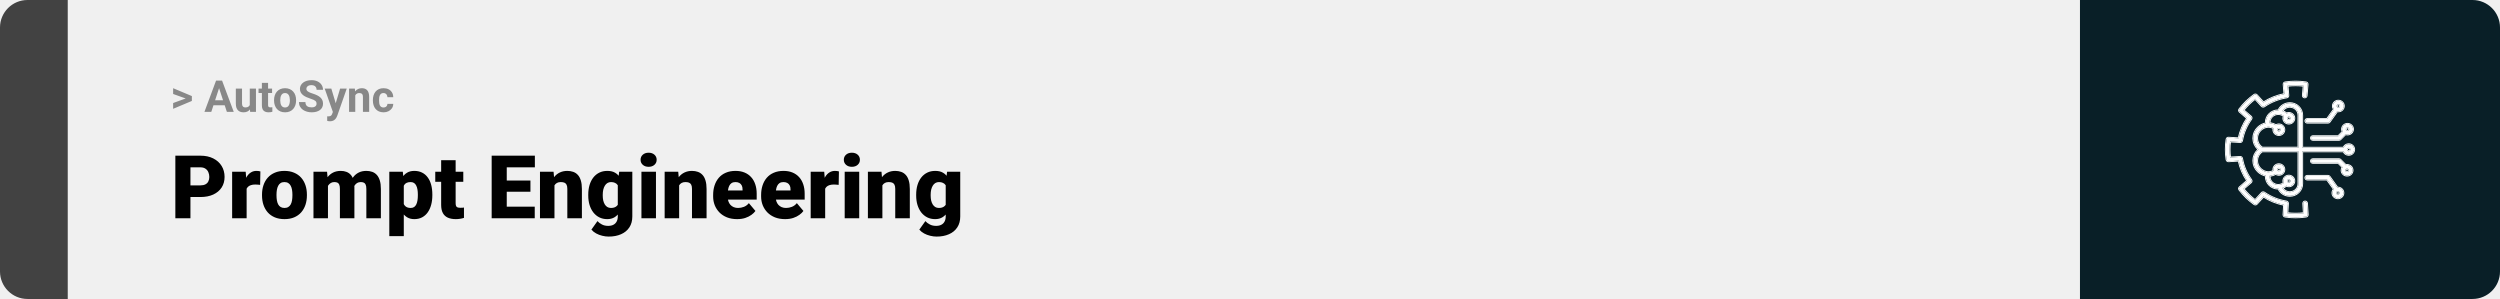
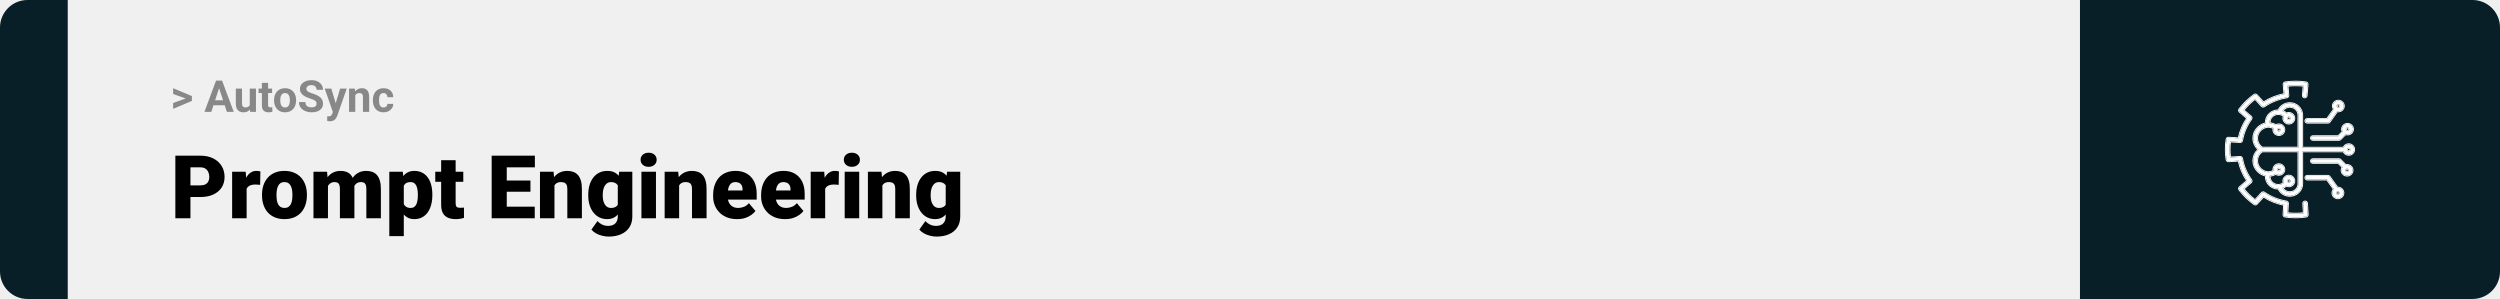
<svg xmlns="http://www.w3.org/2000/svg" width="1363" height="163" viewBox="0 0 1363 163" fill="none">
-   <path d="M0 15C0 6.716 6.716 0 15 0H37V163H15C6.716 163 0 156.284 0 148V15Z" fill="#424242" />
+   <path d="M0 15C0 6.716 6.716 0 15 0H37V163H15C6.716 163 0 156.284 0 148V15Z" fill="#091F27" />
  <rect width="1097" height="163" transform="translate(37)" fill="#F0F0F0" />
  <path d="M101.906 53.922L94.394 51.238V48.086L104.602 52.375V54.637L101.906 53.922ZM94.394 56.172L101.918 53.43L104.602 52.785V55.035L94.394 59.324V56.172ZM119.836 46.855L115.195 61H111.457L117.797 43.938H120.176L119.836 46.855ZM123.691 61L119.039 46.855L118.664 43.938H121.066L127.441 61H123.691ZM123.48 54.648V57.402H114.469V54.648H123.48ZM136.172 57.965V48.32H139.547V61H136.371L136.172 57.965ZM136.547 55.363L137.543 55.34C137.543 56.184 137.445 56.969 137.25 57.695C137.055 58.414 136.762 59.039 136.371 59.57C135.98 60.094 135.488 60.504 134.895 60.801C134.301 61.09 133.602 61.234 132.797 61.234C132.18 61.234 131.609 61.148 131.086 60.977C130.57 60.797 130.125 60.52 129.75 60.145C129.383 59.762 129.094 59.273 128.883 58.68C128.68 58.078 128.578 57.355 128.578 56.512V48.32H131.953V56.535C131.953 56.91 131.996 57.227 132.082 57.484C132.176 57.742 132.305 57.953 132.469 58.117C132.633 58.281 132.824 58.398 133.043 58.469C133.27 58.539 133.52 58.574 133.793 58.574C134.488 58.574 135.035 58.434 135.434 58.152C135.84 57.871 136.125 57.488 136.289 57.004C136.461 56.512 136.547 55.965 136.547 55.363ZM148.336 48.32V50.711H140.953V48.32H148.336ZM142.781 45.191H146.156V57.18C146.156 57.547 146.203 57.828 146.297 58.023C146.398 58.219 146.547 58.355 146.742 58.434C146.938 58.504 147.184 58.539 147.48 58.539C147.691 58.539 147.879 58.531 148.043 58.516C148.215 58.492 148.359 58.469 148.477 58.445L148.488 60.93C148.199 61.023 147.887 61.098 147.551 61.152C147.215 61.207 146.844 61.234 146.438 61.234C145.695 61.234 145.047 61.113 144.492 60.871C143.945 60.621 143.523 60.223 143.227 59.676C142.93 59.129 142.781 58.41 142.781 57.52V45.191ZM149.414 54.789V54.543C149.414 53.613 149.547 52.758 149.812 51.977C150.078 51.188 150.465 50.504 150.973 49.926C151.48 49.348 152.105 48.898 152.848 48.578C153.59 48.25 154.441 48.086 155.402 48.086C156.363 48.086 157.219 48.25 157.969 48.578C158.719 48.898 159.348 49.348 159.855 49.926C160.371 50.504 160.762 51.188 161.027 51.977C161.293 52.758 161.426 53.613 161.426 54.543V54.789C161.426 55.711 161.293 56.566 161.027 57.355C160.762 58.137 160.371 58.82 159.855 59.406C159.348 59.984 158.723 60.434 157.98 60.754C157.238 61.074 156.387 61.234 155.426 61.234C154.465 61.234 153.609 61.074 152.859 60.754C152.117 60.434 151.488 59.984 150.973 59.406C150.465 58.82 150.078 58.137 149.812 57.355C149.547 56.566 149.414 55.711 149.414 54.789ZM152.789 54.543V54.789C152.789 55.32 152.836 55.816 152.93 56.277C153.023 56.738 153.172 57.145 153.375 57.496C153.586 57.84 153.859 58.109 154.195 58.305C154.531 58.5 154.941 58.598 155.426 58.598C155.895 58.598 156.297 58.5 156.633 58.305C156.969 58.109 157.238 57.84 157.441 57.496C157.645 57.145 157.793 56.738 157.887 56.277C157.988 55.816 158.039 55.32 158.039 54.789V54.543C158.039 54.027 157.988 53.543 157.887 53.09C157.793 52.629 157.641 52.223 157.43 51.871C157.227 51.512 156.957 51.23 156.621 51.027C156.285 50.824 155.879 50.723 155.402 50.723C154.926 50.723 154.52 50.824 154.184 51.027C153.855 51.23 153.586 51.512 153.375 51.871C153.172 52.223 153.023 52.629 152.93 53.09C152.836 53.543 152.789 54.027 152.789 54.543ZM172.594 56.535C172.594 56.23 172.547 55.957 172.453 55.715C172.367 55.465 172.203 55.238 171.961 55.035C171.719 54.824 171.379 54.617 170.941 54.414C170.504 54.211 169.938 54 169.242 53.781C168.469 53.531 167.734 53.25 167.039 52.938C166.352 52.625 165.742 52.262 165.211 51.848C164.688 51.426 164.273 50.938 163.969 50.383C163.672 49.828 163.523 49.184 163.523 48.449C163.523 47.738 163.68 47.094 163.992 46.516C164.305 45.93 164.742 45.43 165.305 45.016C165.867 44.594 166.531 44.27 167.297 44.043C168.07 43.816 168.918 43.703 169.84 43.703C171.098 43.703 172.195 43.93 173.133 44.383C174.07 44.836 174.797 45.457 175.312 46.246C175.836 47.035 176.098 47.938 176.098 48.953H172.605C172.605 48.453 172.5 48.016 172.289 47.641C172.086 47.258 171.773 46.957 171.352 46.738C170.938 46.52 170.414 46.41 169.781 46.41C169.172 46.41 168.664 46.504 168.258 46.691C167.852 46.871 167.547 47.117 167.344 47.43C167.141 47.734 167.039 48.078 167.039 48.461C167.039 48.75 167.109 49.012 167.25 49.246C167.398 49.48 167.617 49.699 167.906 49.902C168.195 50.105 168.551 50.297 168.973 50.477C169.395 50.656 169.883 50.832 170.438 51.004C171.367 51.285 172.184 51.602 172.887 51.953C173.598 52.305 174.191 52.699 174.668 53.137C175.145 53.574 175.504 54.07 175.746 54.625C175.988 55.18 176.109 55.809 176.109 56.512C176.109 57.254 175.965 57.918 175.676 58.504C175.387 59.09 174.969 59.586 174.422 59.992C173.875 60.398 173.223 60.707 172.465 60.918C171.707 61.129 170.859 61.234 169.922 61.234C169.078 61.234 168.246 61.125 167.426 60.906C166.605 60.68 165.859 60.34 165.188 59.887C164.523 59.434 163.992 58.855 163.594 58.152C163.195 57.449 162.996 56.617 162.996 55.656H166.523C166.523 56.188 166.605 56.637 166.77 57.004C166.934 57.371 167.164 57.668 167.461 57.895C167.766 58.121 168.125 58.285 168.539 58.387C168.961 58.488 169.422 58.539 169.922 58.539C170.531 58.539 171.031 58.453 171.422 58.281C171.82 58.109 172.113 57.871 172.301 57.566C172.496 57.262 172.594 56.918 172.594 56.535ZM182.051 59.57L185.414 48.32H189.035L183.938 62.91C183.828 63.23 183.68 63.574 183.492 63.941C183.312 64.309 183.066 64.656 182.754 64.984C182.449 65.32 182.062 65.594 181.594 65.805C181.133 66.016 180.566 66.121 179.895 66.121C179.574 66.121 179.312 66.102 179.109 66.062C178.906 66.023 178.664 65.969 178.383 65.898V63.426C178.469 63.426 178.559 63.426 178.652 63.426C178.746 63.434 178.836 63.438 178.922 63.438C179.367 63.438 179.73 63.387 180.012 63.285C180.293 63.184 180.52 63.027 180.691 62.816C180.863 62.613 181 62.348 181.102 62.02L182.051 59.57ZM180.645 48.32L183.398 57.508L183.879 61.082L181.582 61.328L177.023 48.32H180.645ZM193.688 51.027V61H190.312V48.32H193.477L193.688 51.027ZM193.195 54.215H192.281C192.281 53.277 192.402 52.434 192.645 51.684C192.887 50.926 193.227 50.281 193.664 49.75C194.102 49.211 194.621 48.801 195.223 48.52C195.832 48.23 196.512 48.086 197.262 48.086C197.855 48.086 198.398 48.172 198.891 48.344C199.383 48.516 199.805 48.789 200.156 49.164C200.516 49.539 200.789 50.035 200.977 50.652C201.172 51.27 201.27 52.023 201.27 52.914V61H197.871V52.902C197.871 52.34 197.793 51.902 197.637 51.59C197.48 51.277 197.25 51.059 196.945 50.934C196.648 50.801 196.281 50.734 195.844 50.734C195.391 50.734 194.996 50.824 194.66 51.004C194.332 51.184 194.059 51.434 193.84 51.754C193.629 52.066 193.469 52.434 193.359 52.855C193.25 53.277 193.195 53.73 193.195 54.215ZM209.074 58.598C209.488 58.598 209.855 58.52 210.176 58.363C210.496 58.199 210.746 57.973 210.926 57.684C211.113 57.387 211.211 57.039 211.219 56.641H214.395C214.387 57.531 214.148 58.324 213.68 59.02C213.211 59.707 212.582 60.25 211.793 60.648C211.004 61.039 210.121 61.234 209.145 61.234C208.16 61.234 207.301 61.07 206.566 60.742C205.84 60.414 205.234 59.961 204.75 59.383C204.266 58.797 203.902 58.117 203.66 57.344C203.418 56.562 203.297 55.727 203.297 54.836V54.496C203.297 53.598 203.418 52.762 203.66 51.988C203.902 51.207 204.266 50.527 204.75 49.949C205.234 49.363 205.84 48.906 206.566 48.578C207.293 48.25 208.145 48.086 209.121 48.086C210.16 48.086 211.07 48.285 211.852 48.684C212.641 49.082 213.258 49.652 213.703 50.395C214.156 51.129 214.387 52 214.395 53.008H211.219C211.211 52.586 211.121 52.203 210.949 51.859C210.785 51.516 210.543 51.242 210.223 51.039C209.91 50.828 209.523 50.723 209.062 50.723C208.57 50.723 208.168 50.828 207.855 51.039C207.543 51.242 207.301 51.523 207.129 51.883C206.957 52.234 206.836 52.637 206.766 53.09C206.703 53.535 206.672 54.004 206.672 54.496V54.836C206.672 55.328 206.703 55.801 206.766 56.254C206.828 56.707 206.945 57.109 207.117 57.461C207.297 57.812 207.543 58.09 207.855 58.293C208.168 58.496 208.574 58.598 209.074 58.598Z" fill="#888888" />
  <path d="M109.219 107.422H100.734V101.07H109.219C110.375 101.07 111.312 100.875 112.031 100.484C112.75 100.094 113.273 99.555 113.602 98.867C113.945 98.164 114.117 97.375 114.117 96.5C114.117 95.562 113.945 94.695 113.602 93.898C113.273 93.102 112.75 92.461 112.031 91.977C111.312 91.477 110.375 91.227 109.219 91.227H103.828V119H95.602V84.875H109.219C111.953 84.875 114.305 85.375 116.273 86.375C118.258 87.375 119.781 88.75 120.844 90.5C121.906 92.234 122.438 94.219 122.438 96.453C122.438 98.656 121.906 100.578 120.844 102.219C119.781 103.859 118.258 105.141 116.273 106.062C114.305 106.969 111.953 107.422 109.219 107.422ZM134.461 99.922V119H126.562V93.641H133.945L134.461 99.922ZM141.961 93.453L141.82 100.789C141.508 100.758 141.086 100.719 140.555 100.672C140.023 100.625 139.578 100.602 139.219 100.602C138.297 100.602 137.5 100.711 136.828 100.93C136.172 101.133 135.625 101.445 135.188 101.867C134.766 102.273 134.453 102.789 134.25 103.414C134.062 104.039 133.977 104.766 133.992 105.594L132.562 104.656C132.562 102.953 132.727 101.406 133.055 100.016C133.398 98.609 133.883 97.398 134.508 96.383C135.133 95.352 135.891 94.562 136.781 94.016C137.672 93.453 138.672 93.172 139.781 93.172C140.172 93.172 140.555 93.195 140.93 93.242C141.32 93.289 141.664 93.359 141.961 93.453ZM142.852 106.578V106.086C142.852 104.227 143.117 102.516 143.648 100.953C144.18 99.375 144.961 98.008 145.992 96.852C147.023 95.695 148.297 94.797 149.812 94.156C151.328 93.5 153.078 93.172 155.062 93.172C157.062 93.172 158.82 93.5 160.336 94.156C161.867 94.797 163.148 95.695 164.18 96.852C165.211 98.008 165.992 99.375 166.523 100.953C167.055 102.516 167.32 104.227 167.32 106.086V106.578C167.32 108.422 167.055 110.133 166.523 111.711C165.992 113.273 165.211 114.641 164.18 115.812C163.148 116.969 161.875 117.867 160.359 118.508C158.844 119.148 157.094 119.469 155.109 119.469C153.125 119.469 151.367 119.148 149.836 118.508C148.305 117.867 147.023 116.969 145.992 115.812C144.961 114.641 144.18 113.273 143.648 111.711C143.117 110.133 142.852 108.422 142.852 106.578ZM150.75 106.086V106.578C150.75 107.531 150.82 108.422 150.961 109.25C151.102 110.078 151.336 110.805 151.664 111.43C151.992 112.039 152.438 112.516 153 112.859C153.562 113.203 154.266 113.375 155.109 113.375C155.938 113.375 156.625 113.203 157.172 112.859C157.734 112.516 158.18 112.039 158.508 111.43C158.836 110.805 159.07 110.078 159.211 109.25C159.352 108.422 159.422 107.531 159.422 106.578V106.086C159.422 105.164 159.352 104.297 159.211 103.484C159.07 102.656 158.836 101.93 158.508 101.305C158.18 100.664 157.734 100.164 157.172 99.805C156.609 99.445 155.906 99.266 155.062 99.266C154.234 99.266 153.539 99.445 152.977 99.805C152.43 100.164 151.992 100.664 151.664 101.305C151.336 101.93 151.102 102.656 150.961 103.484C150.82 104.297 150.75 105.164 150.75 106.086ZM178.805 99.008V119H170.906V93.641H178.312L178.805 99.008ZM177.844 105.453L176.039 105.5C176.039 103.719 176.25 102.078 176.672 100.578C177.094 99.078 177.719 97.773 178.547 96.664C179.375 95.555 180.391 94.695 181.594 94.086C182.812 93.477 184.219 93.172 185.812 93.172C186.922 93.172 187.93 93.344 188.836 93.688C189.742 94.016 190.523 94.539 191.18 95.258C191.836 95.961 192.336 96.883 192.68 98.023C193.039 99.148 193.219 100.5 193.219 102.078V119H185.32V103.086C185.32 102.008 185.195 101.195 184.945 100.648C184.711 100.102 184.367 99.734 183.914 99.547C183.461 99.359 182.906 99.266 182.25 99.266C181.562 99.266 180.945 99.422 180.398 99.734C179.852 100.047 179.383 100.484 178.992 101.047C178.617 101.594 178.328 102.242 178.125 102.992C177.938 103.742 177.844 104.562 177.844 105.453ZM192.328 105.453L190.125 105.5C190.125 103.719 190.32 102.078 190.711 100.578C191.117 99.078 191.719 97.773 192.516 96.664C193.328 95.555 194.336 94.695 195.539 94.086C196.742 93.477 198.141 93.172 199.734 93.172C200.891 93.172 201.953 93.344 202.922 93.688C203.891 94.031 204.727 94.586 205.43 95.352C206.133 96.117 206.68 97.133 207.07 98.398C207.461 99.648 207.656 101.195 207.656 103.039V119H199.734V103.039C199.734 101.992 199.609 101.203 199.359 100.672C199.125 100.125 198.781 99.758 198.328 99.57C197.875 99.367 197.336 99.266 196.711 99.266C195.961 99.266 195.312 99.422 194.766 99.734C194.219 100.047 193.758 100.484 193.383 101.047C193.023 101.594 192.758 102.242 192.586 102.992C192.414 103.742 192.328 104.562 192.328 105.453ZM220.148 98.516V128.75H212.25V93.641H219.609L220.148 98.516ZM235.711 106.016V106.508C235.711 108.352 235.5 110.062 235.078 111.641C234.656 113.219 234.031 114.594 233.203 115.766C232.375 116.938 231.344 117.852 230.109 118.508C228.891 119.148 227.477 119.469 225.867 119.469C224.352 119.469 223.047 119.133 221.953 118.461C220.859 117.789 219.945 116.859 219.211 115.672C218.477 114.484 217.883 113.125 217.43 111.594C216.977 110.062 216.617 108.445 216.352 106.742V106.109C216.617 104.281 216.977 102.586 217.43 101.023C217.883 99.445 218.477 98.07 219.211 96.898C219.945 95.727 220.852 94.812 221.93 94.156C223.023 93.5 224.328 93.172 225.844 93.172C227.453 93.172 228.867 93.477 230.086 94.086C231.32 94.695 232.352 95.57 233.18 96.711C234.023 97.836 234.656 99.188 235.078 100.766C235.5 102.344 235.711 104.094 235.711 106.016ZM227.812 106.508V106.016C227.812 105.031 227.742 104.133 227.602 103.32C227.461 102.492 227.234 101.773 226.922 101.164C226.625 100.555 226.227 100.086 225.727 99.758C225.227 99.43 224.609 99.266 223.875 99.266C223.031 99.266 222.32 99.398 221.742 99.664C221.18 99.914 220.727 100.305 220.383 100.836C220.055 101.352 219.82 102 219.68 102.781C219.555 103.547 219.5 104.445 219.516 105.477V107.398C219.484 108.586 219.602 109.633 219.867 110.539C220.133 111.43 220.594 112.125 221.25 112.625C221.906 113.125 222.797 113.375 223.922 113.375C224.672 113.375 225.297 113.203 225.797 112.859C226.297 112.5 226.695 112.008 226.992 111.383C227.289 110.742 227.5 110.008 227.625 109.18C227.75 108.352 227.812 107.461 227.812 106.508ZM252.586 93.641V99.125H237.305V93.641H252.586ZM240.516 87.336H248.414V110.727C248.414 111.398 248.492 111.922 248.648 112.297C248.805 112.656 249.07 112.914 249.445 113.07C249.836 113.211 250.352 113.281 250.992 113.281C251.445 113.281 251.82 113.273 252.117 113.258C252.414 113.227 252.695 113.188 252.961 113.141V118.789C252.289 119.008 251.586 119.172 250.852 119.281C250.117 119.406 249.336 119.469 248.508 119.469C246.82 119.469 245.375 119.203 244.172 118.672C242.984 118.141 242.078 117.305 241.453 116.164C240.828 115.023 240.516 113.539 240.516 111.711V87.336ZM291.539 112.672V119H273.352V112.672H291.539ZM276.281 84.875V119H268.055V84.875H276.281ZM289.195 98.422V104.539H273.352V98.422H289.195ZM291.609 84.875V91.227H273.352V84.875H291.609ZM302.297 99.055V119H294.398V93.641H301.805L302.297 99.055ZM301.359 105.453L299.508 105.5C299.508 103.562 299.742 101.836 300.211 100.32C300.68 98.789 301.344 97.492 302.203 96.43C303.062 95.367 304.086 94.562 305.273 94.016C306.477 93.453 307.812 93.172 309.281 93.172C310.453 93.172 311.523 93.344 312.492 93.688C313.477 94.031 314.32 94.586 315.023 95.352C315.742 96.117 316.289 97.133 316.664 98.398C317.055 99.648 317.25 101.195 317.25 103.039V119H309.305V103.016C309.305 102 309.164 101.227 308.883 100.695C308.602 100.148 308.195 99.773 307.664 99.57C307.133 99.367 306.484 99.266 305.719 99.266C304.906 99.266 304.219 99.422 303.656 99.734C303.094 100.047 302.641 100.484 302.297 101.047C301.969 101.594 301.727 102.242 301.57 102.992C301.43 103.742 301.359 104.562 301.359 105.453ZM337.57 93.641H344.742V118.016C344.742 120.359 344.203 122.344 343.125 123.969C342.047 125.609 340.539 126.852 338.602 127.695C336.68 128.555 334.43 128.984 331.852 128.984C330.711 128.984 329.547 128.836 328.359 128.539C327.172 128.258 326.062 127.836 325.031 127.273C324 126.711 323.133 126.016 322.43 125.188L325.734 120.547C326.375 121.266 327.18 121.875 328.148 122.375C329.117 122.891 330.258 123.148 331.57 123.148C332.711 123.148 333.664 122.945 334.43 122.539C335.211 122.133 335.805 121.539 336.211 120.758C336.617 119.992 336.82 119.062 336.82 117.969V99.641L337.57 93.641ZM320.719 106.625V106.133C320.719 104.211 320.953 102.461 321.422 100.883C321.906 99.289 322.594 97.922 323.484 96.781C324.391 95.625 325.484 94.734 326.766 94.109C328.047 93.484 329.492 93.172 331.102 93.172C332.836 93.172 334.258 93.508 335.367 94.18C336.492 94.836 337.391 95.758 338.062 96.945C338.75 98.133 339.281 99.523 339.656 101.117C340.047 102.695 340.375 104.398 340.641 106.227V106.812C340.375 108.531 340.008 110.156 339.539 111.688C339.086 113.203 338.492 114.547 337.758 115.719C337.023 116.891 336.102 117.812 334.992 118.484C333.898 119.141 332.586 119.469 331.055 119.469C329.461 119.469 328.023 119.148 326.742 118.508C325.477 117.867 324.391 116.969 323.484 115.812C322.594 114.656 321.906 113.297 321.422 111.734C320.953 110.172 320.719 108.469 320.719 106.625ZM328.617 106.133V106.625C328.617 107.578 328.703 108.461 328.875 109.273C329.062 110.086 329.344 110.805 329.719 111.43C330.094 112.039 330.555 112.516 331.102 112.859C331.664 113.203 332.32 113.375 333.07 113.375C334.211 113.375 335.133 113.133 335.836 112.648C336.539 112.164 337.047 111.477 337.359 110.586C337.672 109.695 337.805 108.648 337.758 107.445V105.594C337.789 104.562 337.719 103.656 337.547 102.875C337.375 102.078 337.102 101.414 336.727 100.883C336.367 100.352 335.883 99.953 335.273 99.688C334.68 99.406 333.961 99.266 333.117 99.266C332.383 99.266 331.734 99.438 331.172 99.781C330.609 100.125 330.141 100.609 329.766 101.234C329.391 101.844 329.102 102.57 328.898 103.414C328.711 104.242 328.617 105.148 328.617 106.133ZM357.633 93.641V119H349.711V93.641H357.633ZM349.242 87.102C349.242 85.977 349.648 85.055 350.461 84.336C351.273 83.617 352.328 83.258 353.625 83.258C354.922 83.258 355.977 83.617 356.789 84.336C357.602 85.055 358.008 85.977 358.008 87.102C358.008 88.227 357.602 89.148 356.789 89.867C355.977 90.586 354.922 90.945 353.625 90.945C352.328 90.945 351.273 90.586 350.461 89.867C349.648 89.148 349.242 88.227 349.242 87.102ZM370.266 99.055V119H362.367V93.641H369.773L370.266 99.055ZM369.328 105.453L367.477 105.5C367.477 103.562 367.711 101.836 368.18 100.32C368.648 98.789 369.312 97.492 370.172 96.43C371.031 95.367 372.055 94.562 373.242 94.016C374.445 93.453 375.781 93.172 377.25 93.172C378.422 93.172 379.492 93.344 380.461 93.688C381.445 94.031 382.289 94.586 382.992 95.352C383.711 96.117 384.258 97.133 384.633 98.398C385.023 99.648 385.219 101.195 385.219 103.039V119H377.273V103.016C377.273 102 377.133 101.227 376.852 100.695C376.57 100.148 376.164 99.773 375.633 99.57C375.102 99.367 374.453 99.266 373.688 99.266C372.875 99.266 372.188 99.422 371.625 99.734C371.062 100.047 370.609 100.484 370.266 101.047C369.938 101.594 369.695 102.242 369.539 102.992C369.398 103.742 369.328 104.562 369.328 105.453ZM401.883 119.469C399.82 119.469 397.977 119.148 396.352 118.508C394.727 117.852 393.352 116.953 392.227 115.812C391.117 114.672 390.266 113.359 389.672 111.875C389.094 110.391 388.805 108.82 388.805 107.164V106.273C388.805 104.414 389.062 102.695 389.578 101.117C390.094 99.523 390.859 98.133 391.875 96.945C392.891 95.758 394.164 94.836 395.695 94.18C397.227 93.508 399.008 93.172 401.039 93.172C402.836 93.172 404.445 93.461 405.867 94.039C407.289 94.617 408.492 95.445 409.477 96.523C410.477 97.602 411.234 98.906 411.75 100.438C412.281 101.969 412.547 103.688 412.547 105.594V108.805H391.828V103.859H404.836V103.25C404.852 102.406 404.703 101.688 404.391 101.094C404.094 100.5 403.656 100.047 403.078 99.734C402.5 99.422 401.797 99.266 400.969 99.266C400.109 99.266 399.398 99.453 398.836 99.828C398.289 100.203 397.859 100.719 397.547 101.375C397.25 102.016 397.039 102.758 396.914 103.602C396.789 104.445 396.727 105.336 396.727 106.273V107.164C396.727 108.102 396.852 108.953 397.102 109.719C397.367 110.484 397.742 111.141 398.227 111.688C398.727 112.219 399.32 112.633 400.008 112.93C400.711 113.227 401.508 113.375 402.398 113.375C403.477 113.375 404.539 113.172 405.586 112.766C406.633 112.359 407.531 111.688 408.281 110.75L411.867 115.016C411.352 115.75 410.617 116.461 409.664 117.148C408.727 117.836 407.602 118.398 406.289 118.836C404.977 119.258 403.508 119.469 401.883 119.469ZM428.039 119.469C425.977 119.469 424.133 119.148 422.508 118.508C420.883 117.852 419.508 116.953 418.383 115.812C417.273 114.672 416.422 113.359 415.828 111.875C415.25 110.391 414.961 108.82 414.961 107.164V106.273C414.961 104.414 415.219 102.695 415.734 101.117C416.25 99.523 417.016 98.133 418.031 96.945C419.047 95.758 420.32 94.836 421.852 94.18C423.383 93.508 425.164 93.172 427.195 93.172C428.992 93.172 430.602 93.461 432.023 94.039C433.445 94.617 434.648 95.445 435.633 96.523C436.633 97.602 437.391 98.906 437.906 100.438C438.438 101.969 438.703 103.688 438.703 105.594V108.805H417.984V103.859H430.992V103.25C431.008 102.406 430.859 101.688 430.547 101.094C430.25 100.5 429.812 100.047 429.234 99.734C428.656 99.422 427.953 99.266 427.125 99.266C426.266 99.266 425.555 99.453 424.992 99.828C424.445 100.203 424.016 100.719 423.703 101.375C423.406 102.016 423.195 102.758 423.07 103.602C422.945 104.445 422.883 105.336 422.883 106.273V107.164C422.883 108.102 423.008 108.953 423.258 109.719C423.523 110.484 423.898 111.141 424.383 111.688C424.883 112.219 425.477 112.633 426.164 112.93C426.867 113.227 427.664 113.375 428.555 113.375C429.633 113.375 430.695 113.172 431.742 112.766C432.789 112.359 433.688 111.688 434.438 110.75L438.023 115.016C437.508 115.75 436.773 116.461 435.82 117.148C434.883 117.836 433.758 118.398 432.445 118.836C431.133 119.258 429.664 119.469 428.039 119.469ZM449.883 99.922V119H441.984V93.641H449.367L449.883 99.922ZM457.383 93.453L457.242 100.789C456.93 100.758 456.508 100.719 455.977 100.672C455.445 100.625 455 100.602 454.641 100.602C453.719 100.602 452.922 100.711 452.25 100.93C451.594 101.133 451.047 101.445 450.609 101.867C450.188 102.273 449.875 102.789 449.672 103.414C449.484 104.039 449.398 104.766 449.414 105.594L447.984 104.656C447.984 102.953 448.148 101.406 448.477 100.016C448.82 98.609 449.305 97.398 449.93 96.383C450.555 95.352 451.312 94.562 452.203 94.016C453.094 93.453 454.094 93.172 455.203 93.172C455.594 93.172 455.977 93.195 456.352 93.242C456.742 93.289 457.086 93.359 457.383 93.453ZM468.445 93.641V119H460.523V93.641H468.445ZM460.055 87.102C460.055 85.977 460.461 85.055 461.273 84.336C462.086 83.617 463.141 83.258 464.438 83.258C465.734 83.258 466.789 83.617 467.602 84.336C468.414 85.055 468.82 85.977 468.82 87.102C468.82 88.227 468.414 89.148 467.602 89.867C466.789 90.586 465.734 90.945 464.438 90.945C463.141 90.945 462.086 90.586 461.273 89.867C460.461 89.148 460.055 88.227 460.055 87.102ZM481.078 99.055V119H473.18V93.641H480.586L481.078 99.055ZM480.141 105.453L478.289 105.5C478.289 103.562 478.523 101.836 478.992 100.32C479.461 98.789 480.125 97.492 480.984 96.43C481.844 95.367 482.867 94.562 484.055 94.016C485.258 93.453 486.594 93.172 488.062 93.172C489.234 93.172 490.305 93.344 491.273 93.688C492.258 94.031 493.102 94.586 493.805 95.352C494.523 96.117 495.07 97.133 495.445 98.398C495.836 99.648 496.031 101.195 496.031 103.039V119H488.086V103.016C488.086 102 487.945 101.227 487.664 100.695C487.383 100.148 486.977 99.773 486.445 99.57C485.914 99.367 485.266 99.266 484.5 99.266C483.688 99.266 483 99.422 482.438 99.734C481.875 100.047 481.422 100.484 481.078 101.047C480.75 101.594 480.508 102.242 480.352 102.992C480.211 103.742 480.141 104.562 480.141 105.453ZM516.352 93.641H523.523V118.016C523.523 120.359 522.984 122.344 521.906 123.969C520.828 125.609 519.32 126.852 517.383 127.695C515.461 128.555 513.211 128.984 510.633 128.984C509.492 128.984 508.328 128.836 507.141 128.539C505.953 128.258 504.844 127.836 503.812 127.273C502.781 126.711 501.914 126.016 501.211 125.188L504.516 120.547C505.156 121.266 505.961 121.875 506.93 122.375C507.898 122.891 509.039 123.148 510.352 123.148C511.492 123.148 512.445 122.945 513.211 122.539C513.992 122.133 514.586 121.539 514.992 120.758C515.398 119.992 515.602 119.062 515.602 117.969V99.641L516.352 93.641ZM499.5 106.625V106.133C499.5 104.211 499.734 102.461 500.203 100.883C500.688 99.289 501.375 97.922 502.266 96.781C503.172 95.625 504.266 94.734 505.547 94.109C506.828 93.484 508.273 93.172 509.883 93.172C511.617 93.172 513.039 93.508 514.148 94.18C515.273 94.836 516.172 95.758 516.844 96.945C517.531 98.133 518.062 99.523 518.438 101.117C518.828 102.695 519.156 104.398 519.422 106.227V106.812C519.156 108.531 518.789 110.156 518.32 111.688C517.867 113.203 517.273 114.547 516.539 115.719C515.805 116.891 514.883 117.812 513.773 118.484C512.68 119.141 511.367 119.469 509.836 119.469C508.242 119.469 506.805 119.148 505.523 118.508C504.258 117.867 503.172 116.969 502.266 115.812C501.375 114.656 500.688 113.297 500.203 111.734C499.734 110.172 499.5 108.469 499.5 106.625ZM507.398 106.133V106.625C507.398 107.578 507.484 108.461 507.656 109.273C507.844 110.086 508.125 110.805 508.5 111.43C508.875 112.039 509.336 112.516 509.883 112.859C510.445 113.203 511.102 113.375 511.852 113.375C512.992 113.375 513.914 113.133 514.617 112.648C515.32 112.164 515.828 111.477 516.141 110.586C516.453 109.695 516.586 108.648 516.539 107.445V105.594C516.57 104.562 516.5 103.656 516.328 102.875C516.156 102.078 515.883 101.414 515.508 100.883C515.148 100.352 514.664 99.953 514.055 99.688C513.461 99.406 512.742 99.266 511.898 99.266C511.164 99.266 510.516 99.438 509.953 99.781C509.391 100.125 508.922 100.609 508.547 101.234C508.172 101.844 507.883 102.57 507.68 103.414C507.492 104.242 507.398 105.148 507.398 106.133Z" fill="black" />
  <path d="M1134 0H1348C1356.28 0 1363 6.716 1363 15V148C1363 156.284 1356.28 163 1348 163H1134V0Z" fill="#091F27" />
  <mask id="path-5-outside-1_3_82" maskUnits="userSpaceOnUse" x="1212.5" y="43.5" width="72" height="76" fill="black">
    <rect fill="white" x="1212.5" y="43.5" width="72" height="76" />
    <path d="M1257.78 110.795L1258.17 117.033C1258.2 117.55 1257.82 118.005 1257.3 118.082C1255.41 118.359 1253.48 118.5 1251.56 118.5C1249.65 118.5 1247.72 118.359 1245.83 118.082C1245.3 118.005 1244.93 117.55 1244.96 117.033L1245.29 111.677C1241.26 110.891 1237.48 109.371 1234.05 107.148L1230.39 111.163C1230.04 111.55 1229.44 111.612 1229.01 111.305C1225.91 109.088 1223.19 106.436 1220.9 103.423C1220.59 103.006 1220.65 102.425 1221.05 102.081L1225.18 98.523C1222.89 95.186 1221.33 91.519 1220.52 87.599L1215.01 87.921C1214.48 87.953 1214.01 87.584 1213.93 87.072C1213.64 85.241 1213.5 83.366 1213.5 81.499C1213.5 79.632 1213.64 77.757 1213.93 75.925C1214.01 75.413 1214.48 75.037 1215.01 75.077L1220.52 75.399C1221.33 71.48 1222.89 67.813 1225.18 64.475L1221.05 60.917C1220.65 60.573 1220.59 59.992 1220.9 59.575C1223.18 56.565 1225.91 53.913 1229.01 51.693C1229.44 51.386 1230.04 51.448 1230.39 51.834L1234.05 55.85C1237.51 53.619 1241.42 52.054 1245.48 51.284L1245.04 45.974C1245 45.45 1245.38 44.982 1245.92 44.904C1249.64 44.365 1253.49 44.365 1257.21 44.904C1257.75 44.982 1258.13 45.45 1258.09 45.974L1257.57 52.189C1257.52 52.74 1257.02 53.15 1256.46 53.105C1255.89 53.06 1255.47 52.578 1255.52 52.027L1255.96 46.757C1253.05 46.413 1250.08 46.413 1247.17 46.757L1247.61 52.027C1247.66 52.546 1247.28 53.011 1246.75 53.095C1242.36 53.791 1238.12 55.484 1234.48 57.99C1234.05 58.285 1233.46 58.218 1233.11 57.837L1229.48 53.854C1227.1 55.651 1224.97 57.725 1223.12 60.034L1227.22 63.565C1227.61 63.904 1227.68 64.475 1227.38 64.891C1224.81 68.424 1223.12 72.369 1222.38 76.619C1222.29 77.122 1221.82 77.48 1221.3 77.448L1215.84 77.129C1215.65 78.572 1215.56 80.038 1215.56 81.499C1215.56 82.96 1215.65 84.426 1215.84 85.869L1221.3 85.549C1221.82 85.516 1222.29 85.877 1222.38 86.379C1223.12 90.63 1224.81 94.576 1227.38 98.108C1227.68 98.524 1227.61 99.095 1227.22 99.434L1223.12 102.964C1224.97 105.276 1227.11 107.349 1229.48 109.144L1233.11 105.161C1233.46 104.779 1234.05 104.713 1234.48 105.008C1238.11 107.508 1242.17 109.143 1246.54 109.869C1247.06 109.955 1247.43 110.406 1247.4 110.915L1247.07 116.229C1250.04 116.589 1253.09 116.589 1256.06 116.229L1255.73 110.915C1255.7 110.363 1256.13 109.89 1256.7 109.857C1257.26 109.827 1257.75 110.244 1257.78 110.795ZM1279.87 67.519C1281.52 67.519 1282.86 68.823 1282.86 70.426C1282.86 72.028 1281.52 73.332 1279.87 73.332C1279.49 73.332 1279.13 73.256 1278.8 73.131L1276 75.947C1275.8 76.142 1275.54 76.252 1275.26 76.252H1260.97C1260.4 76.252 1259.94 75.805 1259.94 75.252C1259.94 74.7 1260.4 74.252 1260.97 74.252H1274.82L1277.25 71.805C1277.02 71.393 1276.88 70.928 1276.88 70.426C1276.88 68.823 1278.22 67.519 1279.87 67.519ZM1278.93 70.426C1278.93 70.926 1279.35 71.332 1279.87 71.332C1280.38 71.332 1280.8 70.926 1280.8 70.426C1280.8 69.926 1280.38 69.52 1279.87 69.52C1279.35 69.52 1278.93 69.926 1278.93 70.426ZM1268.7 64.889L1272.51 59.558C1272.12 59.069 1271.89 58.465 1271.89 57.803C1271.89 56.2 1273.23 54.897 1274.87 54.897C1276.52 54.897 1277.86 56.2 1277.86 57.803C1277.86 59.405 1276.52 60.709 1274.87 60.709C1274.66 60.709 1274.45 60.684 1274.24 60.64L1270.08 66.46C1269.89 66.729 1269.57 66.889 1269.23 66.889H1257.92C1257.35 66.889 1256.89 66.442 1256.89 65.889C1256.89 65.337 1257.35 64.889 1257.92 64.889H1268.7V64.889ZM1273.94 57.803C1273.94 58.303 1274.36 58.709 1274.87 58.709C1275.39 58.709 1275.81 58.303 1275.81 57.803C1275.81 57.303 1275.39 56.897 1274.87 56.897C1274.36 56.897 1273.94 57.303 1273.94 57.803ZM1277.62 105.196C1277.62 106.798 1276.28 108.102 1274.63 108.102C1272.98 108.102 1271.64 106.798 1271.64 105.196C1271.64 104.412 1271.96 103.703 1272.48 103.179L1268.69 97.885H1257.92C1257.35 97.885 1256.89 97.438 1256.89 96.885C1256.89 96.333 1257.35 95.885 1257.92 95.885H1269.23C1269.57 95.885 1269.89 96.046 1270.08 96.314L1274.37 102.315C1274.46 102.307 1274.54 102.289 1274.63 102.289C1276.28 102.289 1277.62 103.593 1277.62 105.196ZM1275.56 105.196C1275.56 104.696 1275.14 104.289 1274.63 104.289C1274.11 104.289 1273.69 104.696 1273.69 105.196C1273.69 105.695 1274.11 106.102 1274.63 106.102C1275.14 106.102 1275.56 105.695 1275.56 105.196ZM1282.61 92.851C1282.61 94.453 1281.27 95.757 1279.62 95.757C1277.97 95.757 1276.63 94.453 1276.63 92.851C1276.63 92.227 1276.84 91.652 1277.18 91.178L1274.82 88.8H1260.97C1260.4 88.8 1259.94 88.353 1259.94 87.8C1259.94 87.248 1260.4 86.8 1260.97 86.8H1275.26C1275.54 86.8 1275.8 86.911 1276 87.106L1278.91 90.036C1279.14 89.982 1279.37 89.944 1279.62 89.944C1281.27 89.944 1282.61 91.248 1282.61 92.851ZM1280.55 92.851C1280.55 92.351 1280.13 91.944 1279.62 91.944C1279.11 91.944 1278.69 92.351 1278.69 92.851C1278.69 93.35 1279.11 93.757 1279.62 93.757C1280.13 93.757 1280.55 93.35 1280.55 92.851ZM1283.5 81.526C1283.5 83.129 1282.16 84.432 1280.51 84.432C1279.22 84.432 1278.14 83.635 1277.71 82.526H1255.16V100.204C1255.16 103.826 1252.13 106.773 1248.41 106.773C1245.68 106.773 1243.27 105.218 1242.21 102.835C1242.17 102.836 1242.13 102.837 1242.08 102.837C1238.36 102.837 1235.33 99.89 1235.33 96.267C1235.33 96.094 1235.33 95.92 1235.35 95.748C1233.74 95.435 1232.22 94.633 1230.98 93.425C1229.39 91.876 1228.51 89.816 1228.51 87.625C1228.51 85.434 1229.39 83.375 1230.98 81.826C1231.1 81.71 1231.23 81.608 1231.36 81.499C1231.23 81.39 1231.1 81.288 1230.98 81.172C1229.39 79.623 1228.51 77.564 1228.51 75.373C1228.51 73.182 1229.39 71.123 1230.98 69.573C1232.22 68.366 1233.74 67.563 1235.35 67.251C1235.33 67.078 1235.33 66.905 1235.33 66.731C1235.33 63.108 1238.36 60.161 1242.08 60.161C1242.13 60.161 1242.17 60.162 1242.21 60.163C1243.27 57.78 1245.68 56.225 1248.41 56.225C1252.13 56.225 1255.16 59.172 1255.16 62.794V80.526H1277.71C1278.14 79.417 1279.22 78.62 1280.51 78.62C1282.16 78.62 1283.5 79.924 1283.5 81.526ZM1232.44 79.758C1232.72 80.036 1233.05 80.279 1233.39 80.499H1253.11V62.794C1253.11 60.275 1251 58.225 1248.41 58.225C1246.68 58.225 1245.14 59.12 1244.32 60.53C1245.15 60.813 1245.92 61.254 1246.59 61.836C1246.6 61.843 1246.6 61.853 1246.61 61.86C1246.99 61.686 1247.42 61.581 1247.87 61.581C1249.51 61.581 1250.86 62.885 1250.86 64.487C1250.86 66.09 1249.51 67.394 1247.87 67.394C1246.22 67.394 1244.88 66.09 1244.88 64.487C1244.88 64.054 1244.98 63.647 1245.16 63.277C1244.3 62.558 1243.22 62.161 1242.08 62.161C1239.49 62.161 1237.38 64.211 1237.38 66.731C1237.38 66.875 1237.4 67.018 1237.41 67.162C1238.63 67.284 1239.8 67.658 1240.85 68.27C1241.31 67.987 1241.85 67.818 1242.43 67.818C1244.08 67.818 1245.42 69.121 1245.42 70.724C1245.42 72.326 1244.08 73.63 1242.43 73.63C1240.78 73.63 1239.44 72.326 1239.44 70.724C1239.44 70.43 1239.5 70.152 1239.58 69.884C1238.66 69.388 1237.63 69.117 1236.55 69.114C1235.06 69.194 1233.6 69.857 1232.44 70.987C1231.23 72.159 1230.57 73.716 1230.57 75.373C1230.57 77.029 1231.23 78.587 1232.44 79.758ZM1241.5 70.724C1241.5 71.224 1241.92 71.63 1242.43 71.63C1242.95 71.63 1243.36 71.224 1243.36 70.724C1243.36 70.224 1242.95 69.818 1242.43 69.818C1241.92 69.818 1241.5 70.224 1241.5 70.724ZM1247.87 65.394C1248.38 65.394 1248.8 64.987 1248.8 64.488C1248.8 63.988 1248.38 63.582 1247.87 63.582C1247.35 63.582 1246.93 63.988 1246.93 64.488C1246.93 64.987 1247.35 65.394 1247.87 65.394ZM1253.11 100.204V82.499H1233.37C1233.03 82.717 1232.72 82.965 1232.44 83.24C1231.23 84.411 1230.57 85.969 1230.57 87.625C1230.57 89.282 1231.23 90.839 1232.44 92.011C1233.6 93.141 1235.06 93.804 1236.55 93.884C1237.61 93.881 1238.63 93.62 1239.54 93.139C1239.48 92.911 1239.44 92.677 1239.44 92.431C1239.44 90.829 1240.78 89.525 1242.43 89.525C1244.08 89.525 1245.42 90.829 1245.42 92.431C1245.42 94.034 1244.08 95.338 1242.43 95.338C1241.79 95.338 1241.2 95.136 1240.71 94.801C1239.7 95.368 1238.58 95.719 1237.41 95.837C1237.4 95.98 1237.38 96.123 1237.38 96.267C1237.38 98.787 1239.49 100.836 1242.08 100.836C1243.19 100.836 1244.26 100.455 1245.1 99.765C1244.96 99.426 1244.88 99.056 1244.88 98.668C1244.88 97.065 1246.22 95.761 1247.87 95.761C1249.51 95.761 1250.86 97.065 1250.86 98.668C1250.86 100.27 1249.51 101.574 1247.87 101.574C1247.37 101.574 1246.91 101.445 1246.5 101.236C1245.85 101.779 1245.11 102.198 1244.32 102.468C1245.14 103.878 1246.68 104.773 1248.41 104.773C1251 104.773 1253.11 102.724 1253.11 100.204ZM1247.87 99.574C1248.38 99.574 1248.8 99.168 1248.8 98.668C1248.8 98.168 1248.38 97.762 1247.87 97.762C1247.35 97.762 1246.93 98.168 1246.93 98.668C1246.93 99.168 1247.35 99.574 1247.87 99.574ZM1242.43 93.338C1242.95 93.338 1243.36 92.931 1243.36 92.432C1243.36 91.932 1242.95 91.525 1242.43 91.525C1241.92 91.525 1241.5 91.932 1241.5 92.432C1241.5 92.599 1241.55 92.754 1241.63 92.889C1241.65 92.909 1241.67 92.925 1241.68 92.946C1241.7 92.969 1241.71 92.993 1241.73 93.017C1241.9 93.211 1242.15 93.338 1242.43 93.338ZM1281.44 81.526C1281.44 81.026 1281.02 80.62 1280.51 80.62C1280 80.62 1279.58 81.026 1279.58 81.526C1279.58 82.026 1280 82.432 1280.51 82.432C1281.02 82.432 1281.44 82.026 1281.44 81.526Z" />
  </mask>
  <path d="M1257.78 110.795L1258.17 117.033C1258.2 117.55 1257.82 118.005 1257.3 118.082C1255.41 118.359 1253.48 118.5 1251.56 118.5C1249.65 118.5 1247.72 118.359 1245.83 118.082C1245.3 118.005 1244.93 117.55 1244.96 117.033L1245.29 111.677C1241.26 110.891 1237.48 109.371 1234.05 107.148L1230.39 111.163C1230.04 111.55 1229.44 111.612 1229.01 111.305C1225.91 109.088 1223.19 106.436 1220.9 103.423C1220.59 103.006 1220.65 102.425 1221.05 102.081L1225.18 98.523C1222.89 95.186 1221.33 91.519 1220.52 87.599L1215.01 87.921C1214.48 87.953 1214.01 87.584 1213.93 87.072C1213.64 85.241 1213.5 83.366 1213.5 81.499C1213.5 79.632 1213.64 77.757 1213.93 75.925C1214.01 75.413 1214.48 75.037 1215.01 75.077L1220.52 75.399C1221.33 71.48 1222.89 67.813 1225.18 64.475L1221.05 60.917C1220.65 60.573 1220.59 59.992 1220.9 59.575C1223.18 56.565 1225.91 53.913 1229.01 51.693C1229.44 51.386 1230.04 51.448 1230.39 51.834L1234.05 55.85C1237.51 53.619 1241.42 52.054 1245.48 51.284L1245.04 45.974C1245 45.45 1245.38 44.982 1245.92 44.904C1249.64 44.365 1253.49 44.365 1257.21 44.904C1257.75 44.982 1258.13 45.45 1258.09 45.974L1257.57 52.189C1257.52 52.74 1257.02 53.15 1256.46 53.105C1255.89 53.06 1255.47 52.578 1255.52 52.027L1255.96 46.757C1253.05 46.413 1250.08 46.413 1247.17 46.757L1247.61 52.027C1247.66 52.546 1247.28 53.011 1246.75 53.095C1242.36 53.791 1238.12 55.484 1234.48 57.99C1234.05 58.285 1233.46 58.218 1233.11 57.837L1229.48 53.854C1227.1 55.651 1224.97 57.725 1223.12 60.034L1227.22 63.565C1227.61 63.904 1227.68 64.475 1227.38 64.891C1224.81 68.424 1223.12 72.369 1222.38 76.619C1222.29 77.122 1221.82 77.48 1221.3 77.448L1215.84 77.129C1215.65 78.572 1215.56 80.038 1215.56 81.499C1215.56 82.96 1215.65 84.426 1215.84 85.869L1221.3 85.549C1221.82 85.516 1222.29 85.877 1222.38 86.379C1223.12 90.63 1224.81 94.576 1227.38 98.108C1227.68 98.524 1227.61 99.095 1227.22 99.434L1223.12 102.964C1224.97 105.276 1227.11 107.349 1229.48 109.144L1233.11 105.161C1233.46 104.779 1234.05 104.713 1234.48 105.008C1238.11 107.508 1242.17 109.143 1246.54 109.869C1247.06 109.955 1247.43 110.406 1247.4 110.915L1247.07 116.229C1250.04 116.589 1253.09 116.589 1256.06 116.229L1255.73 110.915C1255.7 110.363 1256.13 109.89 1256.7 109.857C1257.26 109.827 1257.75 110.244 1257.78 110.795ZM1279.87 67.519C1281.52 67.519 1282.86 68.823 1282.86 70.426C1282.86 72.028 1281.52 73.332 1279.87 73.332C1279.49 73.332 1279.13 73.256 1278.8 73.131L1276 75.947C1275.8 76.142 1275.54 76.252 1275.26 76.252H1260.97C1260.4 76.252 1259.94 75.805 1259.94 75.252C1259.94 74.7 1260.4 74.252 1260.97 74.252H1274.82L1277.25 71.805C1277.02 71.393 1276.88 70.928 1276.88 70.426C1276.88 68.823 1278.22 67.519 1279.87 67.519ZM1278.93 70.426C1278.93 70.926 1279.35 71.332 1279.87 71.332C1280.38 71.332 1280.8 70.926 1280.8 70.426C1280.8 69.926 1280.38 69.52 1279.87 69.52C1279.35 69.52 1278.93 69.926 1278.93 70.426ZM1268.7 64.889L1272.51 59.558C1272.12 59.069 1271.89 58.465 1271.89 57.803C1271.89 56.2 1273.23 54.897 1274.87 54.897C1276.52 54.897 1277.86 56.2 1277.86 57.803C1277.86 59.405 1276.52 60.709 1274.87 60.709C1274.66 60.709 1274.45 60.684 1274.24 60.64L1270.08 66.46C1269.89 66.729 1269.57 66.889 1269.23 66.889H1257.92C1257.35 66.889 1256.89 66.442 1256.89 65.889C1256.89 65.337 1257.35 64.889 1257.92 64.889H1268.7V64.889ZM1273.94 57.803C1273.94 58.303 1274.36 58.709 1274.87 58.709C1275.39 58.709 1275.81 58.303 1275.81 57.803C1275.81 57.303 1275.39 56.897 1274.87 56.897C1274.36 56.897 1273.94 57.303 1273.94 57.803ZM1277.62 105.196C1277.62 106.798 1276.28 108.102 1274.63 108.102C1272.98 108.102 1271.64 106.798 1271.64 105.196C1271.64 104.412 1271.96 103.703 1272.48 103.179L1268.69 97.885H1257.92C1257.35 97.885 1256.89 97.438 1256.89 96.885C1256.89 96.333 1257.35 95.885 1257.92 95.885H1269.23C1269.57 95.885 1269.89 96.046 1270.08 96.314L1274.37 102.315C1274.46 102.307 1274.54 102.289 1274.63 102.289C1276.28 102.289 1277.62 103.593 1277.62 105.196ZM1275.56 105.196C1275.56 104.696 1275.14 104.289 1274.63 104.289C1274.11 104.289 1273.69 104.696 1273.69 105.196C1273.69 105.695 1274.11 106.102 1274.63 106.102C1275.14 106.102 1275.56 105.695 1275.56 105.196ZM1282.61 92.851C1282.61 94.453 1281.27 95.757 1279.62 95.757C1277.97 95.757 1276.63 94.453 1276.63 92.851C1276.63 92.227 1276.84 91.652 1277.18 91.178L1274.82 88.8H1260.97C1260.4 88.8 1259.94 88.353 1259.94 87.8C1259.94 87.248 1260.4 86.8 1260.97 86.8H1275.26C1275.54 86.8 1275.8 86.911 1276 87.106L1278.91 90.036C1279.14 89.982 1279.37 89.944 1279.62 89.944C1281.27 89.944 1282.61 91.248 1282.61 92.851ZM1280.55 92.851C1280.55 92.351 1280.13 91.944 1279.62 91.944C1279.11 91.944 1278.69 92.351 1278.69 92.851C1278.69 93.35 1279.11 93.757 1279.62 93.757C1280.13 93.757 1280.55 93.35 1280.55 92.851ZM1283.5 81.526C1283.5 83.129 1282.16 84.432 1280.51 84.432C1279.22 84.432 1278.14 83.635 1277.71 82.526H1255.16V100.204C1255.16 103.826 1252.13 106.773 1248.41 106.773C1245.68 106.773 1243.27 105.218 1242.21 102.835C1242.17 102.836 1242.13 102.837 1242.08 102.837C1238.36 102.837 1235.33 99.89 1235.33 96.267C1235.33 96.094 1235.33 95.92 1235.35 95.748C1233.74 95.435 1232.22 94.633 1230.98 93.425C1229.39 91.876 1228.51 89.816 1228.51 87.625C1228.51 85.434 1229.39 83.375 1230.98 81.826C1231.1 81.71 1231.23 81.608 1231.36 81.499C1231.23 81.39 1231.1 81.288 1230.98 81.172C1229.39 79.623 1228.51 77.564 1228.51 75.373C1228.51 73.182 1229.39 71.123 1230.98 69.573C1232.22 68.366 1233.74 67.563 1235.35 67.251C1235.33 67.078 1235.33 66.905 1235.33 66.731C1235.33 63.108 1238.36 60.161 1242.08 60.161C1242.13 60.161 1242.17 60.162 1242.21 60.163C1243.27 57.78 1245.68 56.225 1248.41 56.225C1252.13 56.225 1255.16 59.172 1255.16 62.794V80.526H1277.71C1278.14 79.417 1279.22 78.62 1280.51 78.62C1282.16 78.62 1283.5 79.924 1283.5 81.526ZM1232.44 79.758C1232.72 80.036 1233.05 80.279 1233.39 80.499H1253.11V62.794C1253.11 60.275 1251 58.225 1248.41 58.225C1246.68 58.225 1245.14 59.12 1244.32 60.53C1245.15 60.813 1245.92 61.254 1246.59 61.836C1246.6 61.843 1246.6 61.853 1246.61 61.86C1246.99 61.686 1247.42 61.581 1247.87 61.581C1249.51 61.581 1250.86 62.885 1250.86 64.487C1250.86 66.09 1249.51 67.394 1247.87 67.394C1246.22 67.394 1244.88 66.09 1244.88 64.487C1244.88 64.054 1244.98 63.647 1245.16 63.277C1244.3 62.558 1243.22 62.161 1242.08 62.161C1239.49 62.161 1237.38 64.211 1237.38 66.731C1237.38 66.875 1237.4 67.018 1237.41 67.162C1238.63 67.284 1239.8 67.658 1240.85 68.27C1241.31 67.987 1241.85 67.818 1242.43 67.818C1244.08 67.818 1245.42 69.121 1245.42 70.724C1245.42 72.326 1244.08 73.63 1242.43 73.63C1240.78 73.63 1239.44 72.326 1239.44 70.724C1239.44 70.43 1239.5 70.152 1239.58 69.884C1238.66 69.388 1237.63 69.117 1236.55 69.114C1235.06 69.194 1233.6 69.857 1232.44 70.987C1231.23 72.159 1230.57 73.716 1230.57 75.373C1230.57 77.029 1231.23 78.587 1232.44 79.758ZM1241.5 70.724C1241.5 71.224 1241.92 71.63 1242.43 71.63C1242.95 71.63 1243.36 71.224 1243.36 70.724C1243.36 70.224 1242.95 69.818 1242.43 69.818C1241.92 69.818 1241.5 70.224 1241.5 70.724ZM1247.87 65.394C1248.38 65.394 1248.8 64.987 1248.8 64.488C1248.8 63.988 1248.38 63.582 1247.87 63.582C1247.35 63.582 1246.93 63.988 1246.93 64.488C1246.93 64.987 1247.35 65.394 1247.87 65.394ZM1253.11 100.204V82.499H1233.37C1233.03 82.717 1232.72 82.965 1232.44 83.24C1231.23 84.411 1230.57 85.969 1230.57 87.625C1230.57 89.282 1231.23 90.839 1232.44 92.011C1233.6 93.141 1235.06 93.804 1236.55 93.884C1237.61 93.881 1238.63 93.62 1239.54 93.139C1239.48 92.911 1239.44 92.677 1239.44 92.431C1239.44 90.829 1240.78 89.525 1242.43 89.525C1244.08 89.525 1245.42 90.829 1245.42 92.431C1245.42 94.034 1244.08 95.338 1242.43 95.338C1241.79 95.338 1241.2 95.136 1240.71 94.801C1239.7 95.368 1238.58 95.719 1237.41 95.837C1237.4 95.98 1237.38 96.123 1237.38 96.267C1237.38 98.787 1239.49 100.836 1242.08 100.836C1243.19 100.836 1244.26 100.455 1245.1 99.765C1244.96 99.426 1244.88 99.056 1244.88 98.668C1244.88 97.065 1246.22 95.761 1247.87 95.761C1249.51 95.761 1250.86 97.065 1250.86 98.668C1250.86 100.27 1249.51 101.574 1247.87 101.574C1247.37 101.574 1246.91 101.445 1246.5 101.236C1245.85 101.779 1245.11 102.198 1244.32 102.468C1245.14 103.878 1246.68 104.773 1248.41 104.773C1251 104.773 1253.11 102.724 1253.11 100.204ZM1247.87 99.574C1248.38 99.574 1248.8 99.168 1248.8 98.668C1248.8 98.168 1248.38 97.762 1247.87 97.762C1247.35 97.762 1246.93 98.168 1246.93 98.668C1246.93 99.168 1247.35 99.574 1247.87 99.574ZM1242.43 93.338C1242.95 93.338 1243.36 92.931 1243.36 92.432C1243.36 91.932 1242.95 91.525 1242.43 91.525C1241.92 91.525 1241.5 91.932 1241.5 92.432C1241.5 92.599 1241.55 92.754 1241.63 92.889C1241.65 92.909 1241.67 92.925 1241.68 92.946C1241.7 92.969 1241.71 92.993 1241.73 93.017C1241.9 93.211 1242.15 93.338 1242.43 93.338ZM1281.44 81.526C1281.44 81.026 1281.02 80.62 1280.51 80.62C1280 80.62 1279.58 81.026 1279.58 81.526C1279.58 82.026 1280 82.432 1280.51 82.432C1281.02 82.432 1281.44 82.026 1281.44 81.526Z" fill="white" />
  <path d="M1257.78 110.795L1258.17 117.033C1258.2 117.55 1257.82 118.005 1257.3 118.082C1255.41 118.359 1253.48 118.5 1251.56 118.5C1249.65 118.5 1247.72 118.359 1245.83 118.082C1245.3 118.005 1244.93 117.55 1244.96 117.033L1245.29 111.677C1241.26 110.891 1237.48 109.371 1234.05 107.148L1230.39 111.163C1230.04 111.55 1229.44 111.612 1229.01 111.305C1225.91 109.088 1223.19 106.436 1220.9 103.423C1220.59 103.006 1220.65 102.425 1221.05 102.081L1225.18 98.523C1222.89 95.186 1221.33 91.519 1220.52 87.599L1215.01 87.921C1214.48 87.953 1214.01 87.584 1213.93 87.072C1213.64 85.241 1213.5 83.366 1213.5 81.499C1213.5 79.632 1213.64 77.757 1213.93 75.925C1214.01 75.413 1214.48 75.037 1215.01 75.077L1220.52 75.399C1221.33 71.48 1222.89 67.813 1225.18 64.475L1221.05 60.917C1220.65 60.573 1220.59 59.992 1220.9 59.575C1223.18 56.565 1225.91 53.913 1229.01 51.693C1229.44 51.386 1230.04 51.448 1230.39 51.834L1234.05 55.85C1237.51 53.619 1241.42 52.054 1245.48 51.284L1245.04 45.974C1245 45.45 1245.38 44.982 1245.92 44.904C1249.64 44.365 1253.49 44.365 1257.21 44.904C1257.75 44.982 1258.13 45.45 1258.09 45.974L1257.57 52.189C1257.52 52.74 1257.02 53.15 1256.46 53.105C1255.89 53.06 1255.47 52.578 1255.52 52.027L1255.96 46.757C1253.05 46.413 1250.08 46.413 1247.17 46.757L1247.61 52.027C1247.66 52.546 1247.28 53.011 1246.75 53.095C1242.36 53.791 1238.12 55.484 1234.48 57.99C1234.05 58.285 1233.46 58.218 1233.11 57.837L1229.48 53.854C1227.1 55.651 1224.97 57.725 1223.12 60.034L1227.22 63.565C1227.61 63.904 1227.68 64.475 1227.38 64.891C1224.81 68.424 1223.12 72.369 1222.38 76.619C1222.29 77.122 1221.82 77.48 1221.3 77.448L1215.84 77.129C1215.65 78.572 1215.56 80.038 1215.56 81.499C1215.56 82.96 1215.65 84.426 1215.84 85.869L1221.3 85.549C1221.82 85.516 1222.29 85.877 1222.38 86.379C1223.12 90.63 1224.81 94.576 1227.38 98.108C1227.68 98.524 1227.61 99.095 1227.22 99.434L1223.12 102.964C1224.97 105.276 1227.11 107.349 1229.48 109.144L1233.11 105.161C1233.46 104.779 1234.05 104.713 1234.48 105.008C1238.11 107.508 1242.17 109.143 1246.54 109.869C1247.06 109.955 1247.43 110.406 1247.4 110.915L1247.07 116.229C1250.04 116.589 1253.09 116.589 1256.06 116.229L1255.73 110.915C1255.7 110.363 1256.13 109.89 1256.7 109.857C1257.26 109.827 1257.75 110.244 1257.78 110.795ZM1279.87 67.519C1281.52 67.519 1282.86 68.823 1282.86 70.426C1282.86 72.028 1281.52 73.332 1279.87 73.332C1279.49 73.332 1279.13 73.256 1278.8 73.131L1276 75.947C1275.8 76.142 1275.54 76.252 1275.26 76.252H1260.97C1260.4 76.252 1259.94 75.805 1259.94 75.252C1259.94 74.7 1260.4 74.252 1260.97 74.252H1274.82L1277.25 71.805C1277.02 71.393 1276.88 70.928 1276.88 70.426C1276.88 68.823 1278.22 67.519 1279.87 67.519ZM1278.93 70.426C1278.93 70.926 1279.35 71.332 1279.87 71.332C1280.38 71.332 1280.8 70.926 1280.8 70.426C1280.8 69.926 1280.38 69.52 1279.87 69.52C1279.35 69.52 1278.93 69.926 1278.93 70.426ZM1268.7 64.889L1272.51 59.558C1272.12 59.069 1271.89 58.465 1271.89 57.803C1271.89 56.2 1273.23 54.897 1274.87 54.897C1276.52 54.897 1277.86 56.2 1277.86 57.803C1277.86 59.405 1276.52 60.709 1274.87 60.709C1274.66 60.709 1274.45 60.684 1274.24 60.64L1270.08 66.46C1269.89 66.729 1269.57 66.889 1269.23 66.889H1257.92C1257.35 66.889 1256.89 66.442 1256.89 65.889C1256.89 65.337 1257.35 64.889 1257.92 64.889H1268.7V64.889ZM1273.94 57.803C1273.94 58.303 1274.36 58.709 1274.87 58.709C1275.39 58.709 1275.81 58.303 1275.81 57.803C1275.81 57.303 1275.39 56.897 1274.87 56.897C1274.36 56.897 1273.94 57.303 1273.94 57.803ZM1277.62 105.196C1277.62 106.798 1276.28 108.102 1274.63 108.102C1272.98 108.102 1271.64 106.798 1271.64 105.196C1271.64 104.412 1271.96 103.703 1272.48 103.179L1268.69 97.885H1257.92C1257.35 97.885 1256.89 97.438 1256.89 96.885C1256.89 96.333 1257.35 95.885 1257.92 95.885H1269.23C1269.57 95.885 1269.89 96.046 1270.08 96.314L1274.37 102.315C1274.46 102.307 1274.54 102.289 1274.63 102.289C1276.28 102.289 1277.62 103.593 1277.62 105.196ZM1275.56 105.196C1275.56 104.696 1275.14 104.289 1274.63 104.289C1274.11 104.289 1273.69 104.696 1273.69 105.196C1273.69 105.695 1274.11 106.102 1274.63 106.102C1275.14 106.102 1275.56 105.695 1275.56 105.196ZM1282.61 92.851C1282.61 94.453 1281.27 95.757 1279.62 95.757C1277.97 95.757 1276.63 94.453 1276.63 92.851C1276.63 92.227 1276.84 91.652 1277.18 91.178L1274.82 88.8H1260.97C1260.4 88.8 1259.94 88.353 1259.94 87.8C1259.94 87.248 1260.4 86.8 1260.97 86.8H1275.26C1275.54 86.8 1275.8 86.911 1276 87.106L1278.91 90.036C1279.14 89.982 1279.37 89.944 1279.62 89.944C1281.27 89.944 1282.61 91.248 1282.61 92.851ZM1280.55 92.851C1280.55 92.351 1280.13 91.944 1279.62 91.944C1279.11 91.944 1278.69 92.351 1278.69 92.851C1278.69 93.35 1279.11 93.757 1279.62 93.757C1280.13 93.757 1280.55 93.35 1280.55 92.851ZM1283.5 81.526C1283.5 83.129 1282.16 84.432 1280.51 84.432C1279.22 84.432 1278.14 83.635 1277.71 82.526H1255.16V100.204C1255.16 103.826 1252.13 106.773 1248.41 106.773C1245.68 106.773 1243.27 105.218 1242.21 102.835C1242.17 102.836 1242.13 102.837 1242.08 102.837C1238.36 102.837 1235.33 99.89 1235.33 96.267C1235.33 96.094 1235.33 95.92 1235.35 95.748C1233.74 95.435 1232.22 94.633 1230.98 93.425C1229.39 91.876 1228.51 89.816 1228.51 87.625C1228.51 85.434 1229.39 83.375 1230.98 81.826C1231.1 81.71 1231.23 81.608 1231.36 81.499C1231.23 81.39 1231.1 81.288 1230.98 81.172C1229.39 79.623 1228.51 77.564 1228.51 75.373C1228.51 73.182 1229.39 71.123 1230.98 69.573C1232.22 68.366 1233.74 67.563 1235.35 67.251C1235.33 67.078 1235.33 66.905 1235.33 66.731C1235.33 63.108 1238.36 60.161 1242.08 60.161C1242.13 60.161 1242.17 60.162 1242.21 60.163C1243.27 57.78 1245.68 56.225 1248.41 56.225C1252.13 56.225 1255.16 59.172 1255.16 62.794V80.526H1277.71C1278.14 79.417 1279.22 78.62 1280.51 78.62C1282.16 78.62 1283.5 79.924 1283.5 81.526ZM1232.44 79.758C1232.72 80.036 1233.05 80.279 1233.39 80.499H1253.11V62.794C1253.11 60.275 1251 58.225 1248.41 58.225C1246.68 58.225 1245.14 59.12 1244.32 60.53C1245.15 60.813 1245.92 61.254 1246.59 61.836C1246.6 61.843 1246.6 61.853 1246.61 61.86C1246.99 61.686 1247.42 61.581 1247.87 61.581C1249.51 61.581 1250.86 62.885 1250.86 64.487C1250.86 66.09 1249.51 67.394 1247.87 67.394C1246.22 67.394 1244.88 66.09 1244.88 64.487C1244.88 64.054 1244.98 63.647 1245.16 63.277C1244.3 62.558 1243.22 62.161 1242.08 62.161C1239.49 62.161 1237.38 64.211 1237.38 66.731C1237.38 66.875 1237.4 67.018 1237.41 67.162C1238.63 67.284 1239.8 67.658 1240.85 68.27C1241.31 67.987 1241.85 67.818 1242.43 67.818C1244.08 67.818 1245.42 69.121 1245.42 70.724C1245.42 72.326 1244.08 73.63 1242.43 73.63C1240.78 73.63 1239.44 72.326 1239.44 70.724C1239.44 70.43 1239.5 70.152 1239.58 69.884C1238.66 69.388 1237.63 69.117 1236.55 69.114C1235.06 69.194 1233.6 69.857 1232.44 70.987C1231.23 72.159 1230.57 73.716 1230.57 75.373C1230.57 77.029 1231.23 78.587 1232.44 79.758ZM1241.5 70.724C1241.5 71.224 1241.92 71.63 1242.43 71.63C1242.95 71.63 1243.36 71.224 1243.36 70.724C1243.36 70.224 1242.95 69.818 1242.43 69.818C1241.92 69.818 1241.5 70.224 1241.5 70.724ZM1247.87 65.394C1248.38 65.394 1248.8 64.987 1248.8 64.488C1248.8 63.988 1248.38 63.582 1247.87 63.582C1247.35 63.582 1246.93 63.988 1246.93 64.488C1246.93 64.987 1247.35 65.394 1247.87 65.394ZM1253.11 100.204V82.499H1233.37C1233.03 82.717 1232.72 82.965 1232.44 83.24C1231.23 84.411 1230.57 85.969 1230.57 87.625C1230.57 89.282 1231.23 90.839 1232.44 92.011C1233.6 93.141 1235.06 93.804 1236.55 93.884C1237.61 93.881 1238.63 93.62 1239.54 93.139C1239.48 92.911 1239.44 92.677 1239.44 92.431C1239.44 90.829 1240.78 89.525 1242.43 89.525C1244.08 89.525 1245.42 90.829 1245.42 92.431C1245.42 94.034 1244.08 95.338 1242.43 95.338C1241.79 95.338 1241.2 95.136 1240.71 94.801C1239.7 95.368 1238.58 95.719 1237.41 95.837C1237.4 95.98 1237.38 96.123 1237.38 96.267C1237.38 98.787 1239.49 100.836 1242.08 100.836C1243.19 100.836 1244.26 100.455 1245.1 99.765C1244.96 99.426 1244.88 99.056 1244.88 98.668C1244.88 97.065 1246.22 95.761 1247.87 95.761C1249.51 95.761 1250.86 97.065 1250.86 98.668C1250.86 100.27 1249.51 101.574 1247.87 101.574C1247.37 101.574 1246.91 101.445 1246.5 101.236C1245.85 101.779 1245.11 102.198 1244.32 102.468C1245.14 103.878 1246.68 104.773 1248.41 104.773C1251 104.773 1253.11 102.724 1253.11 100.204ZM1247.87 99.574C1248.38 99.574 1248.8 99.168 1248.8 98.668C1248.8 98.168 1248.38 97.762 1247.87 97.762C1247.35 97.762 1246.93 98.168 1246.93 98.668C1246.93 99.168 1247.35 99.574 1247.87 99.574ZM1242.43 93.338C1242.95 93.338 1243.36 92.931 1243.36 92.432C1243.36 91.932 1242.95 91.525 1242.43 91.525C1241.92 91.525 1241.5 91.932 1241.5 92.432C1241.5 92.599 1241.55 92.754 1241.63 92.889C1241.65 92.909 1241.67 92.925 1241.68 92.946C1241.7 92.969 1241.71 92.993 1241.73 93.017C1241.9 93.211 1242.15 93.338 1242.43 93.338ZM1281.44 81.526C1281.44 81.026 1281.02 80.62 1280.51 80.62C1280 80.62 1279.58 81.026 1279.58 81.526C1279.58 82.026 1280 82.432 1280.51 82.432C1281.02 82.432 1281.44 82.026 1281.44 81.526Z" stroke="white" mask="url(#path-5-outside-1_3_82)" />
</svg>
